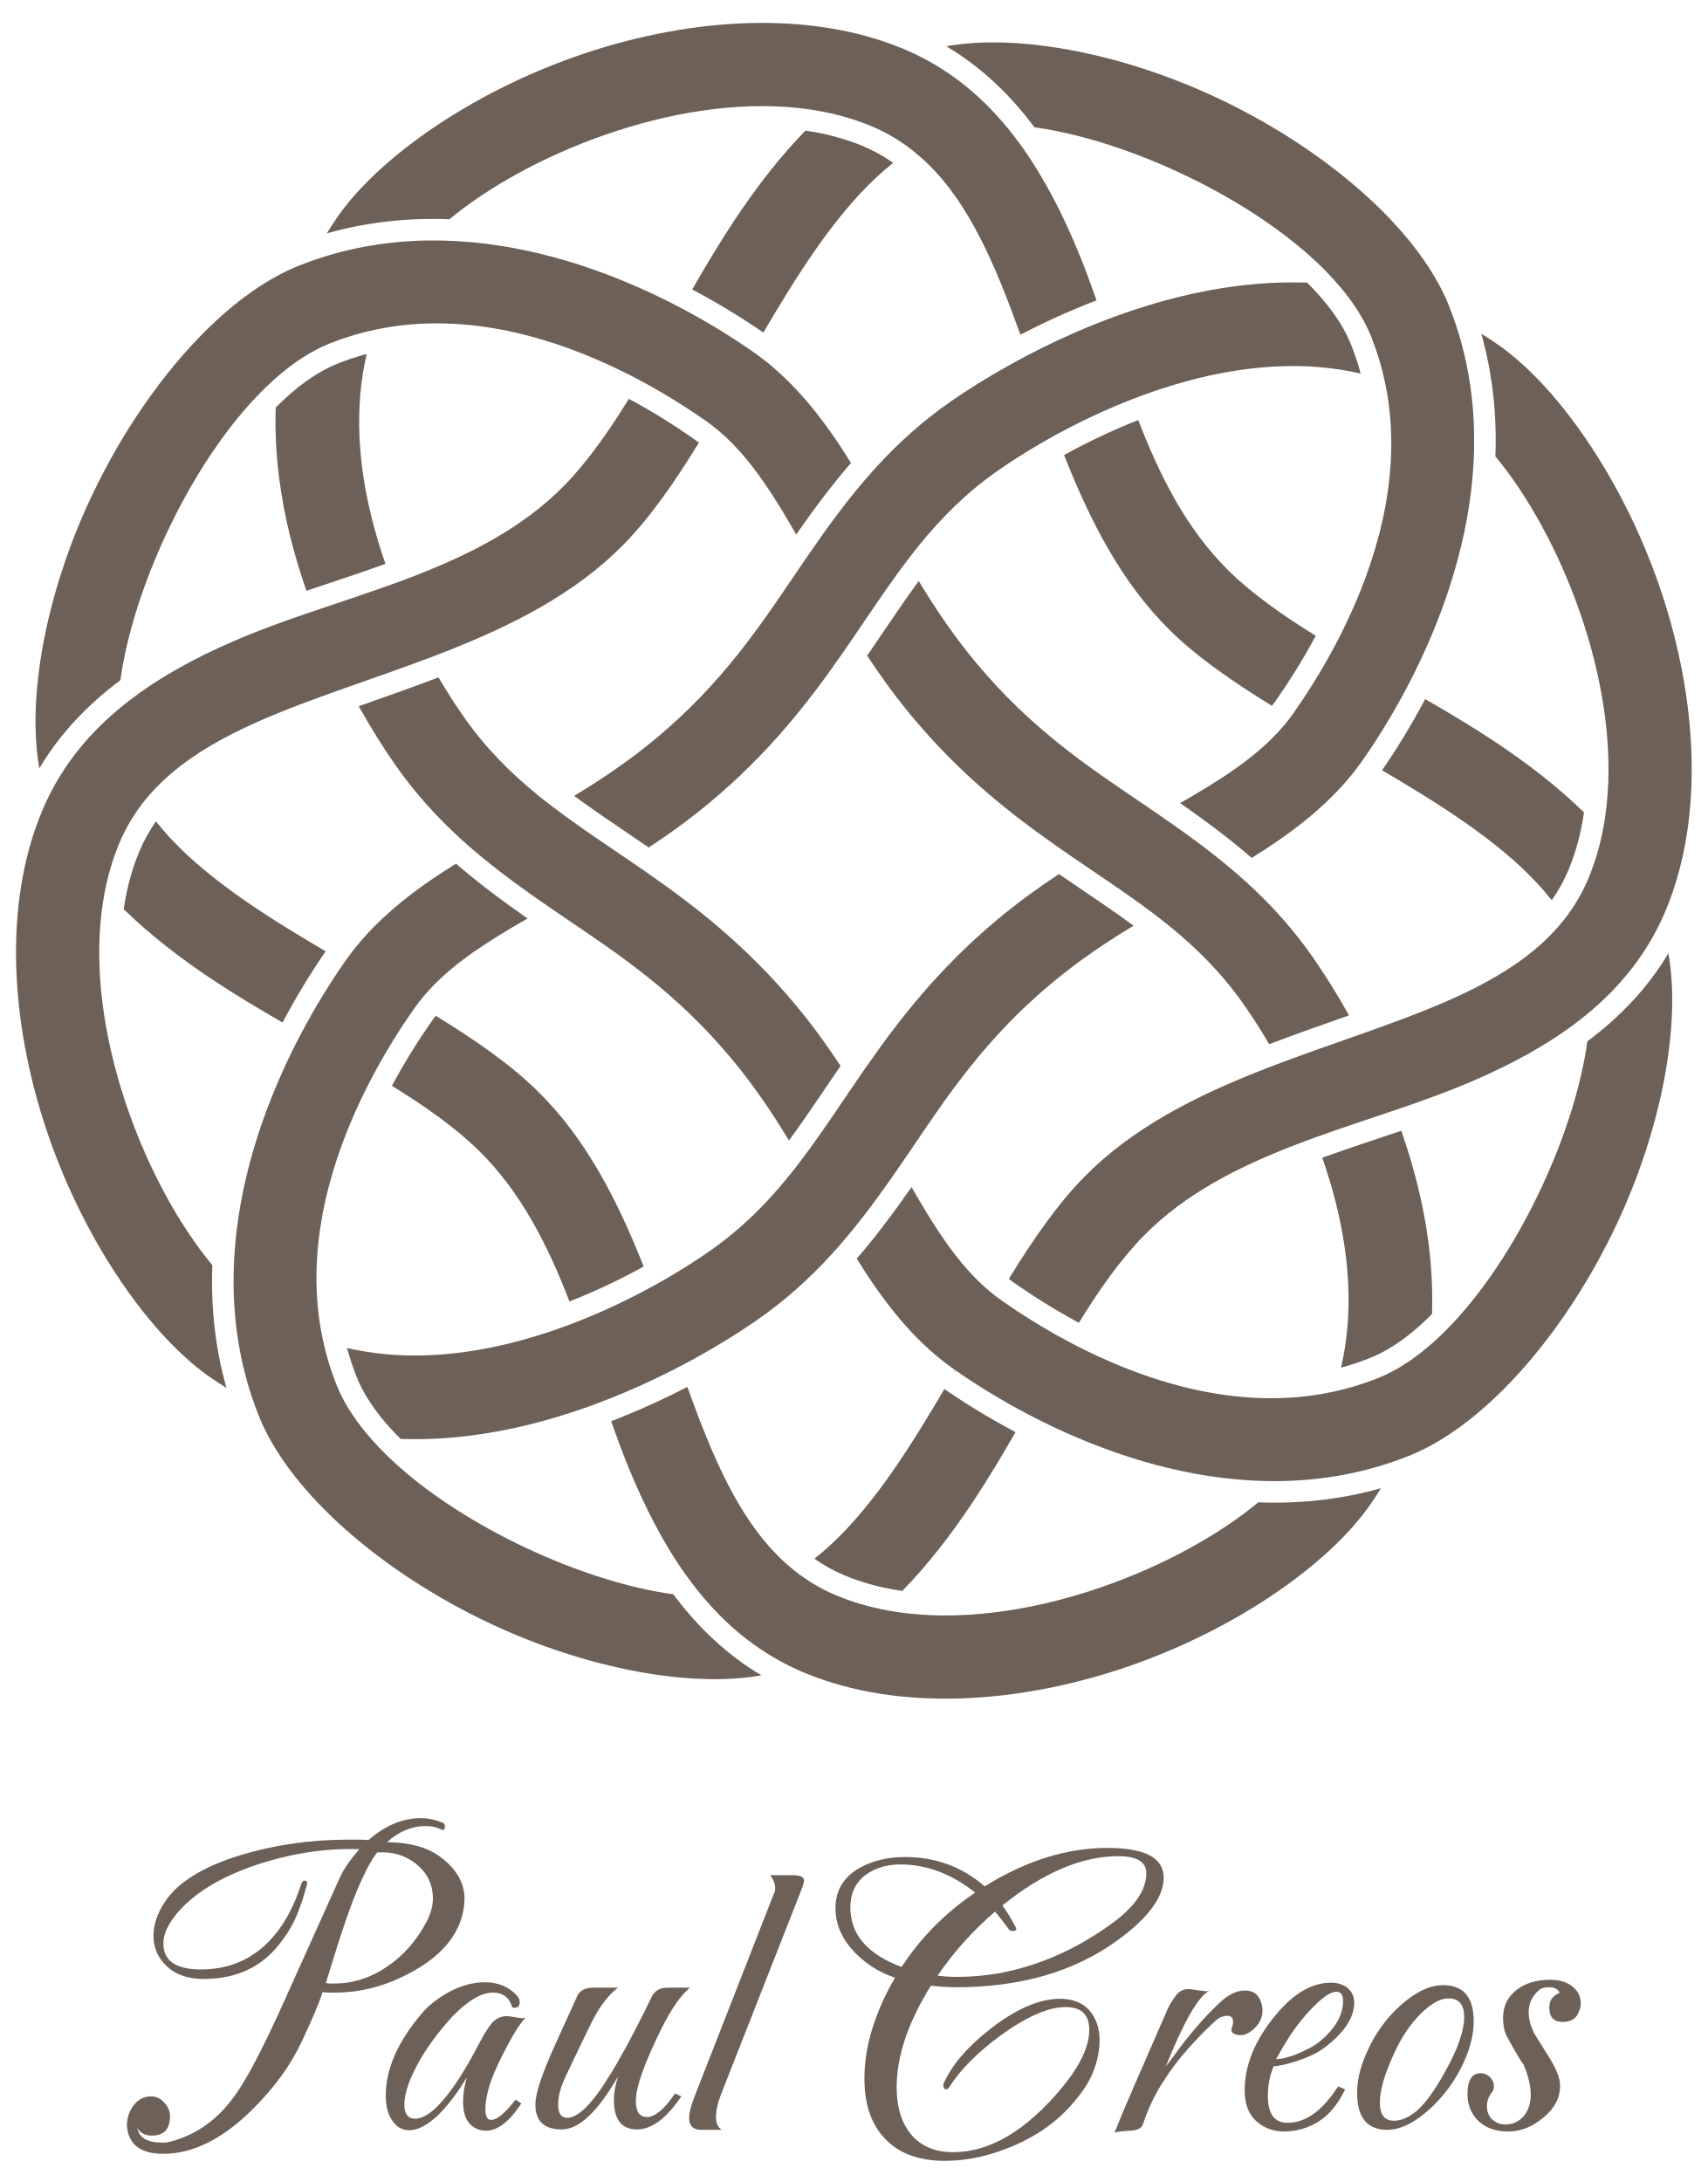
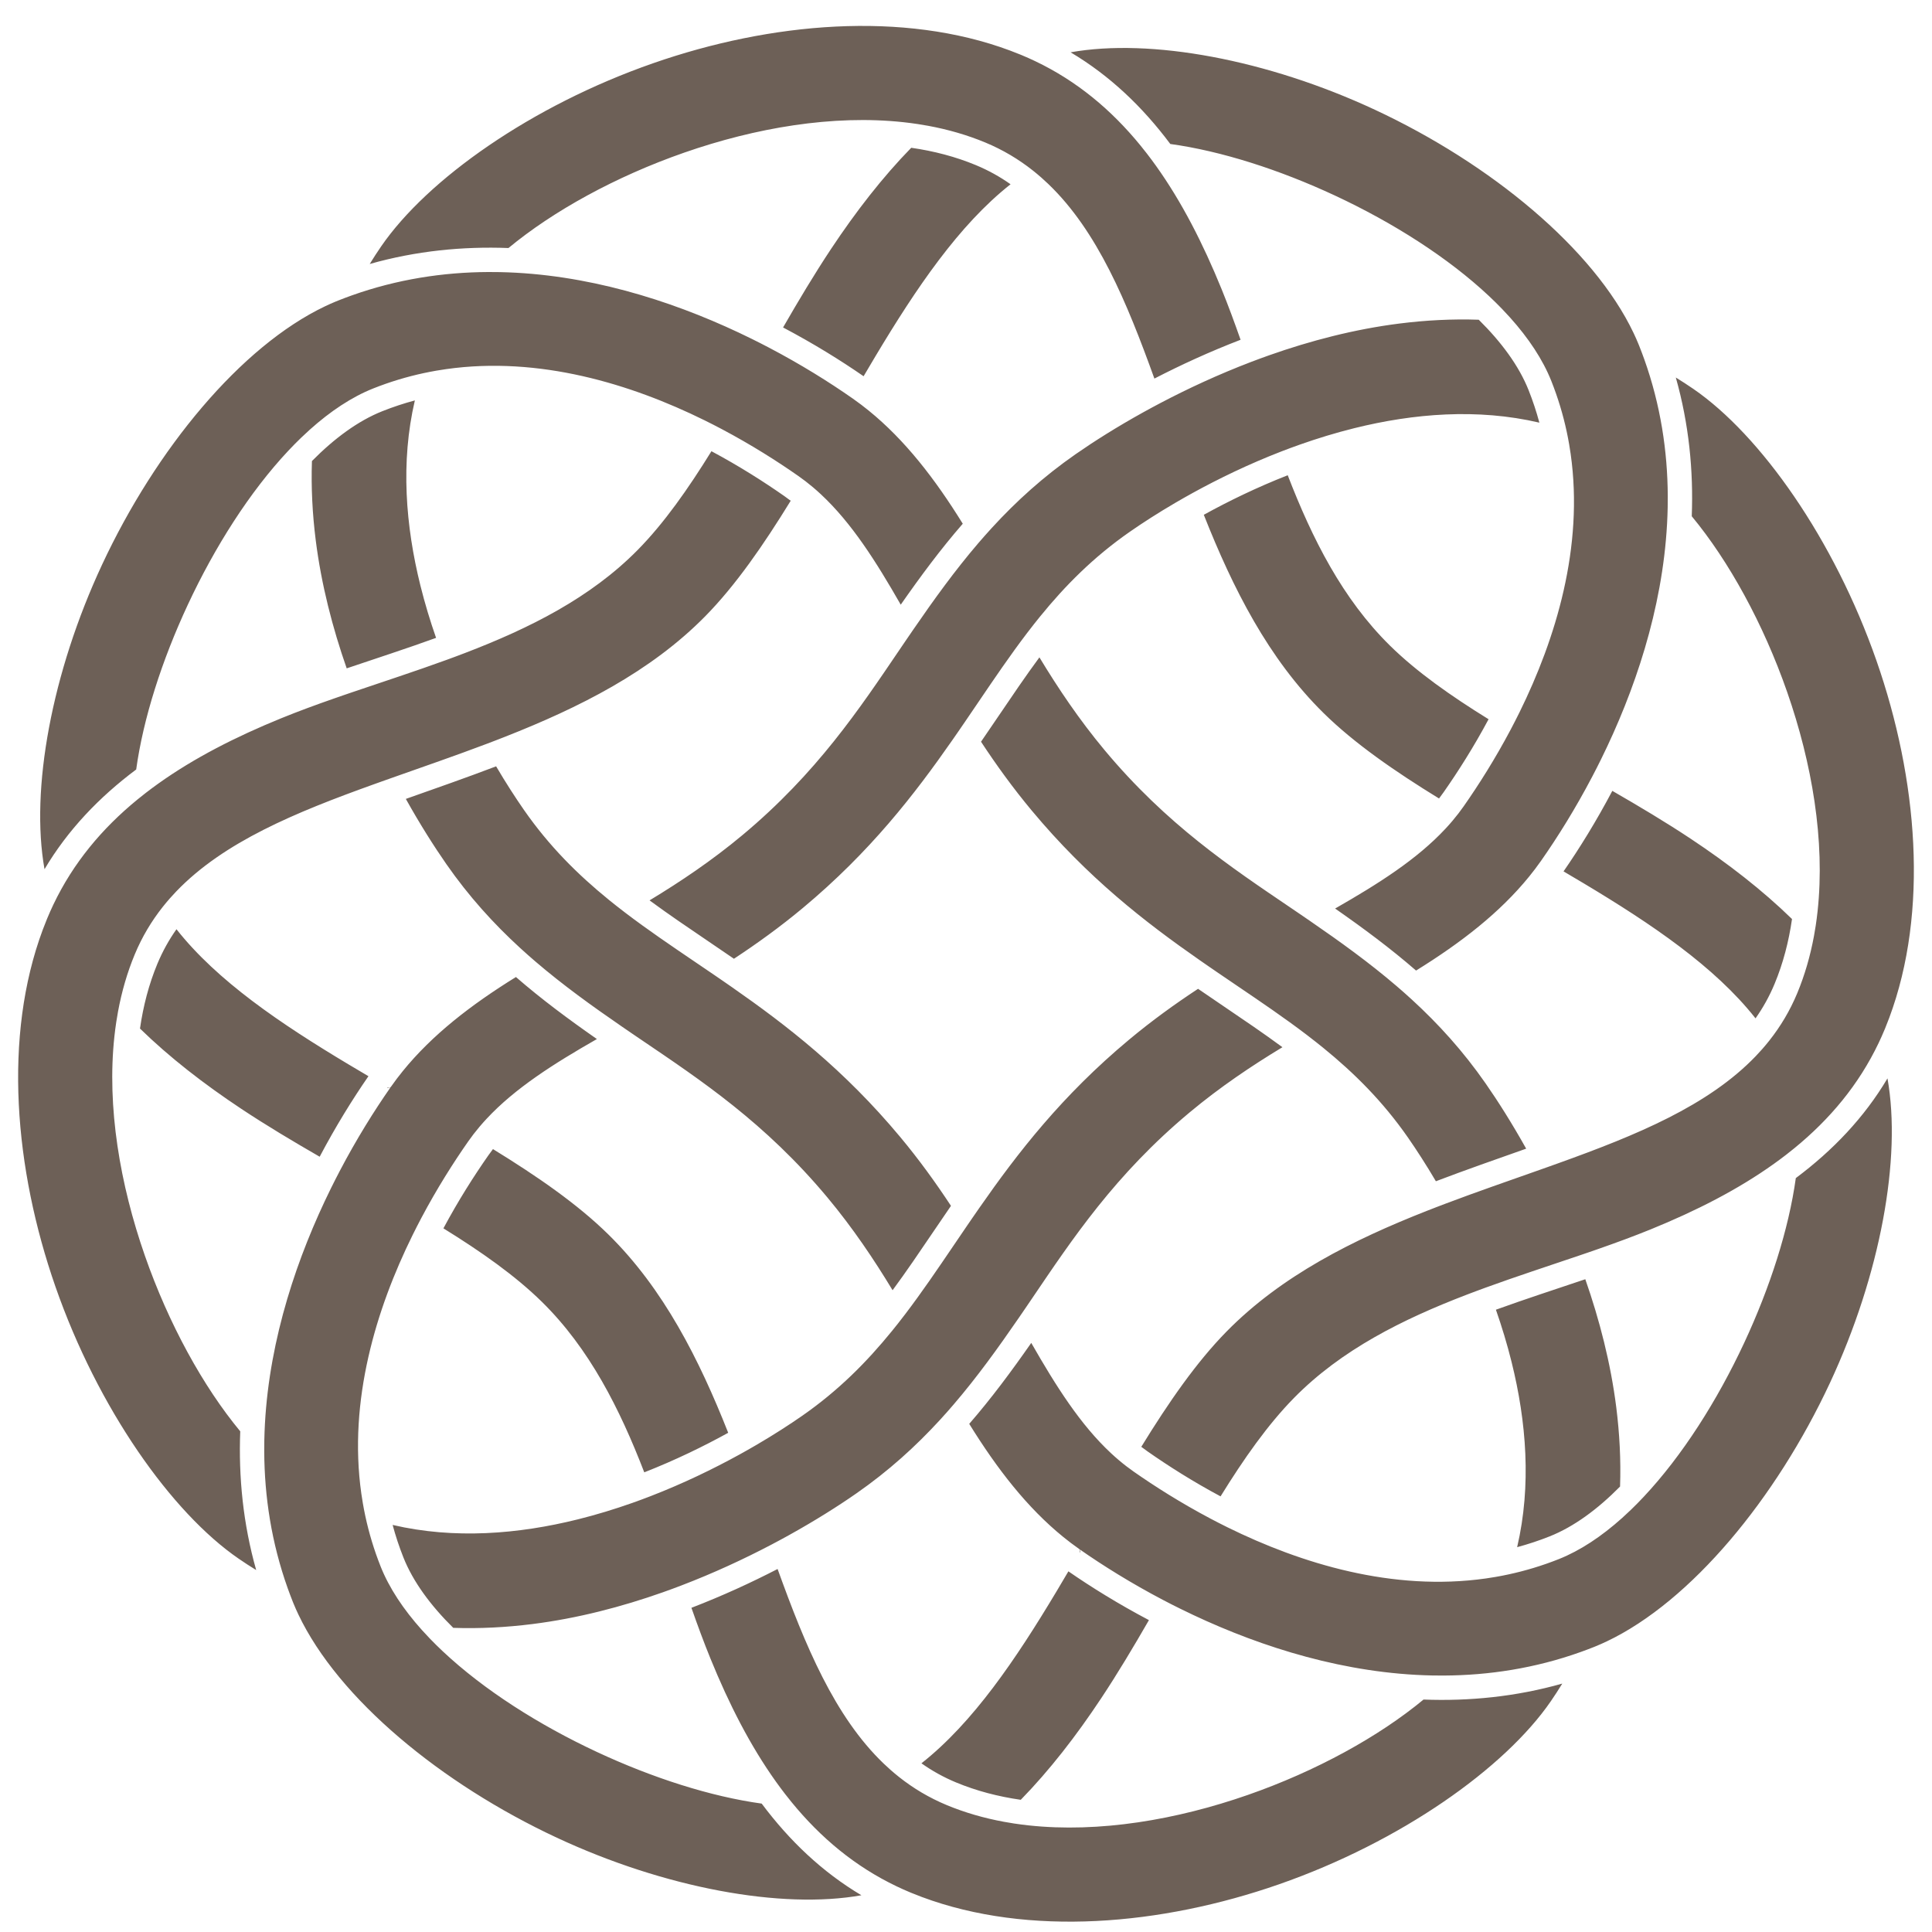
- <svg xmlns="http://www.w3.org/2000/svg" width="100%" height="100%" viewBox="0 0 497 635" version="1.1" xml:space="preserve" style="fill-rule:evenodd;clip-rule:evenodd;stroke-linejoin:round;stroke-miterlimit:2;">
+ <svg xmlns="http://www.w3.org/2000/svg" width="100%" height="100%" viewBox="0 0 497 497" version="1.1" xml:space="preserve" style="fill-rule:evenodd;clip-rule:evenodd;stroke-linejoin:round;stroke-miterlimit:2;">
  <path d="M99.993,279.921c-0.131,-0 -0.257,-0.041 -0.36,-0.115l0.066,-0.094l0.046,0.027c0.061,0.036 0.126,0.061 0.192,0.072l0.056,0.11Zm0.516,-0.27c-0.118,0.168 -0.31,0.271 -0.516,0.27l0.221,-0.115c0.096,-0.026 0.186,-0.072 0.262,-0.138l0.033,-0.017Zm-24.974,132.915c-0.082,-0.199 -0.163,-0.399 -0.242,-0.595c-0.452,-1.138 -0.88,-2.276 -1.287,-3.414c-4.176,-11.711 -5.975,-23.546 -6.033,-35.153c-0.005,-0.977 0.002,-1.954 0.022,-2.928c0.028,-1.403 0.081,-2.806 0.157,-4.202c1.214,-22.13 8.384,-43.155 16.991,-60.607c0.366,-0.744 0.734,-1.476 1.105,-2.206c0.383,-0.753 0.769,-1.501 1.158,-2.241c4.291,-8.18 8.832,-15.464 13.103,-21.569l0.002,-0l0.064,-0.092l0.002,-0.002c0.495,-0.708 1.004,-1.404 1.525,-2.091c0.491,-0.65 0.994,-1.288 1.508,-1.923c7.552,-9.308 17.496,-17.018 29.111,-24.206c6.59,5.724 13.557,10.882 20.826,15.954c-11.122,6.365 -21.022,12.617 -28.402,20.546c-0.611,0.659 -1.205,1.326 -1.782,2.008c-0.529,0.624 -1.044,1.261 -1.543,1.908c-0.468,0.609 -0.922,1.228 -1.363,1.857c-3.863,5.522 -8.089,12.192 -12.071,19.712c-0.381,0.721 -0.759,1.447 -1.136,2.182c-0.383,0.751 -0.764,1.507 -1.141,2.273c-9.336,18.934 -16.552,42.482 -13.16,66.442c0.119,0.836 0.251,1.676 0.396,2.513c0.186,1.076 0.393,2.153 0.624,3.228c0.93,4.343 2.229,8.691 3.948,13.015c2.208,5.554 5.868,11.043 10.603,16.327c0.681,0.757 1.383,1.513 2.107,2.262c1.051,1.088 2.146,2.17 3.283,3.237c10.605,9.967 24.781,18.952 39.647,25.886c14.29,6.666 29.252,11.47 42.386,13.281c7.161,9.575 15.566,17.59 25.652,23.583c-20.535,3.677 -50.578,-1.853 -78.33,-14.799c-29.775,-13.888 -56.168,-35.703 -66.495,-57.403c-0.441,-0.927 -0.853,-1.856 -1.235,-2.783Zm60.36,-166.819c-0.708,-0.626 -1.411,-1.258 -2.109,-1.898c-6.805,-6.237 -13.162,-13.222 -18.966,-21.565c-3.175,-4.563 -6.774,-10.236 -10.421,-16.766c7.67,-2.712 15.483,-5.436 23.225,-8.382c2.524,4.287 4.974,8.071 7.181,11.243c6.491,9.329 13.854,16.622 21.816,23.093c0.636,0.516 1.275,1.027 1.918,1.534c0.78,0.614 1.565,1.222 2.355,1.824c5.692,4.335 11.652,8.375 17.784,12.537c1.704,1.154 3.421,2.318 5.149,3.499c0.677,0.465 1.357,0.93 2.037,1.398c0.821,0.565 1.644,1.135 2.469,1.709c14.083,9.815 28.812,21.2 43.242,38.51c4.861,5.833 9.153,11.782 13.057,17.718c-1.519,2.212 -3.012,4.409 -4.488,6.585c-3.514,5.182 -6.934,10.245 -10.53,15.121c-4.807,-7.945 -10.217,-16.01 -16.74,-23.835c-16.031,-19.23 -32.603,-30.206 -47.864,-40.559l-0.403,-0.272l-2.069,-1.407c-0.863,-0.589 -1.721,-1.178 -2.577,-1.766c-7.771,-5.345 -15.213,-10.711 -22.223,-16.718c-0.618,-0.529 -1.232,-1.063 -1.843,-1.603Zm66.066,215.751c-0.798,-1.033 -1.579,-2.085 -2.345,-3.156c-6.626,-9.27 -12.094,-19.995 -16.86,-31.698c-1.717,-4.213 -3.325,-8.582 -4.889,-13.041c7.945,-3.058 15.404,-6.491 22.167,-9.984c7.108,19.719 14.646,37.927 27.28,50.046c0.588,0.563 1.187,1.116 1.799,1.652c0.715,0.63 1.446,1.241 2.193,1.833c3.65,2.889 7.692,5.313 12.216,7.193c4.668,1.941 9.59,3.355 14.683,4.298c0.879,0.162 1.765,0.31 2.653,0.447c1.226,0.185 2.461,0.345 3.706,0.481c18.216,1.982 38.156,-1.454 56.436,-7.828c17.599,-6.138 33.689,-15.005 45.2,-24.538c11.731,0.448 23.741,-0.72 35.689,-4.105c-0.929,1.517 -1.904,3.021 -2.931,4.518c-11.872,17.272 -38.643,36.198 -69.941,47.115c-30.309,10.567 -64.374,13.51 -91.851,3.272c-0.913,-0.34 -1.817,-0.696 -2.715,-1.065l-0.271,-0.111c-1.186,-0.493 -2.348,-1.011 -3.489,-1.557c-10.742,-5.123 -19.573,-12.52 -27.027,-21.632c-0.576,-0.704 -1.144,-1.418 -1.703,-2.14Zm177.733,-129.345c-0.788,0.292 -1.571,0.59 -2.353,0.888c-16.509,6.325 -32.26,14.168 -44.425,26.531c-6.749,6.861 -12.935,15.661 -18.93,25.364c-7.16,-3.828 -13.509,-7.875 -18.765,-11.555c-0.552,-0.385 -1.093,-0.783 -1.627,-1.193c6.991,-11.374 14.158,-21.753 21.969,-29.692c14.113,-14.344 32.454,-23.518 51.525,-31.023c0.814,-0.318 1.631,-0.637 2.445,-0.95c0.766,-0.296 1.529,-0.586 2.295,-0.876c8.111,-3.068 16.305,-5.89 24.317,-8.725l2.545,-0.904l2.246,-0.804c19.981,-7.18 38.466,-14.746 50.724,-27.524c0.566,-0.589 1.116,-1.189 1.652,-1.798c0.63,-0.716 1.241,-1.446 1.833,-2.194c2.888,-3.649 5.313,-7.692 7.196,-12.216c1.938,-4.668 3.352,-9.589 4.295,-14.684c0.162,-0.879 0.313,-1.763 0.447,-2.652c0.185,-1.227 0.345,-2.463 0.481,-3.707c1.984,-18.215 -1.454,-38.156 -7.828,-56.434c-6.138,-17.599 -15.005,-33.69 -24.538,-45.201c0.448,-11.733 -0.72,-23.741 -4.102,-35.689c1.514,0.928 3.021,1.905 4.515,2.932c17.272,11.87 36.198,38.64 47.115,69.94c10.57,30.308 13.512,64.374 3.272,91.852c-0.34,0.913 -0.693,1.817 -1.063,2.715l-0.113,0.268c-0.493,1.188 -1.012,2.35 -1.554,3.492c-5.126,10.739 -12.523,19.571 -21.635,27.026c-0.704,0.575 -1.415,1.143 -2.14,1.703c-1.031,0.798 -2.083,1.578 -3.156,2.344c-9.267,6.627 -19.995,12.095 -31.698,16.862c-4.396,1.788 -8.958,3.462 -13.618,5.091c-0.796,0.278 -1.594,0.553 -2.396,0.83c-0.784,0.268 -1.571,0.538 -2.358,0.805c-7.963,2.71 -16.136,5.362 -24.197,8.299c-0.794,0.289 -1.585,0.581 -2.376,0.879Zm-132.956,-144.284c-0.565,0.82 -1.133,1.643 -1.709,2.468c-9.813,14.084 -21.198,28.813 -38.508,43.242c-5.832,4.862 -11.782,9.154 -17.718,13.058c-2.214,-1.522 -4.41,-3.012 -6.586,-4.488c-5.183,-3.515 -10.245,-6.935 -15.12,-10.531c7.944,-4.807 16.01,-10.217 23.835,-16.74c19.231,-16.031 30.205,-32.602 40.557,-47.863l0.274,-0.404l1.408,-2.068c0.588,-0.863 1.176,-1.722 1.764,-2.577c5.345,-7.771 10.713,-15.214 16.717,-22.224c0.529,-0.617 1.066,-1.232 1.605,-1.843c0.624,-0.707 1.256,-1.41 1.895,-2.109c6.239,-6.805 13.224,-13.161 21.567,-18.966c4.714,-3.279 10.612,-7.012 17.417,-10.783c0.706,-0.391 1.424,-0.783 2.148,-1.174c0.768,-0.414 1.545,-0.828 2.332,-1.241c7.006,-3.678 14.817,-7.307 23.177,-10.503c0.768,-0.294 1.54,-0.583 2.317,-0.869c0.788,-0.29 1.578,-0.576 2.377,-0.858c10.577,-3.739 21.921,-6.706 33.538,-8.17c6.738,-0.85 13.555,-1.21 20.379,-0.976c5.845,5.774 10.341,11.877 12.821,18.112c1.104,2.781 2.025,5.571 2.773,8.363c-15.895,-3.714 -32.323,-2.373 -47.617,1.425c-4.812,1.196 -9.514,2.635 -14.057,4.242c-0.796,0.282 -1.589,0.568 -2.374,0.86c-0.777,0.288 -1.549,0.58 -2.315,0.877c-8.383,3.246 -16.126,6.995 -22.887,10.719c-0.721,0.397 -1.431,0.795 -2.13,1.191c-0.778,0.441 -1.542,0.881 -2.289,1.319c-4.478,2.619 -8.418,5.166 -11.704,7.451c-9.331,6.491 -16.623,13.855 -23.093,21.817c-0.516,0.635 -1.029,1.274 -1.534,1.917c-0.616,0.78 -1.223,1.565 -1.823,2.355c-4.336,5.692 -8.378,11.652 -12.537,17.785c-1.155,1.703 -2.321,3.42 -3.502,5.148c-0.462,0.678 -0.927,1.357 -1.398,2.038Zm139.635,-108.425c-1.052,-1.09 -2.146,-2.169 -3.285,-3.238c-10.604,-9.966 -24.781,-18.952 -39.644,-25.886c-14.292,-6.666 -29.255,-11.468 -42.388,-13.281c-7.16,-9.574 -15.565,-17.591 -25.651,-23.583c20.535,-3.677 50.579,1.855 78.33,14.799c29.775,13.888 56.167,35.702 66.494,57.403c0.441,0.928 0.854,1.856 1.234,2.783c0.083,0.199 0.163,0.398 0.242,0.597c0.454,1.137 0.88,2.275 1.287,3.414c4.176,11.711 5.976,23.544 6.035,35.152c0.005,0.977 -0.003,1.952 -0.023,2.926c-0.027,1.406 -0.081,2.807 -0.157,4.205c-1.213,22.127 -8.384,43.154 -16.991,60.607c-0.365,0.741 -0.733,1.476 -1.104,2.205c-0.385,0.753 -0.771,1.5 -1.158,2.24c-4.291,8.181 -8.834,15.465 -13.105,21.569l-0.003,0.003l-0.061,0.091l-0.003,0.002c-0.494,0.705 -1.004,1.402 -1.525,2.09c-0.491,0.648 -0.993,1.289 -1.509,1.922c-7.552,9.308 -17.495,17.019 -29.111,24.209c-6.589,-5.726 -13.557,-10.885 -20.823,-15.956c11.122,-6.367 21.019,-12.617 28.399,-20.547c0.613,-0.657 1.208,-1.325 1.783,-2.006c0.529,-0.626 1.042,-1.262 1.542,-1.911c0.468,-0.608 0.925,-1.226 1.363,-1.855c3.865,-5.521 8.089,-12.192 12.073,-19.712c0.381,-0.72 0.76,-1.447 1.133,-2.182c0.386,-0.75 0.766,-1.508 1.144,-2.274c9.334,-18.933 16.55,-42.481 13.159,-66.441c-0.119,-0.837 -0.251,-1.675 -0.395,-2.514c-0.186,-1.075 -0.394,-2.151 -0.624,-3.228c-0.929,-4.343 -2.232,-8.69 -3.949,-13.014c-2.208,-5.553 -5.869,-11.044 -10.603,-16.326c-0.68,-0.759 -1.382,-1.513 -2.106,-2.263Zm-213.483,329.31c-0.788,0.289 -1.58,0.575 -2.377,0.859c-10.579,3.738 -21.922,6.704 -33.54,8.168c-6.737,0.849 -13.554,1.21 -20.376,0.977c-5.846,-5.773 -10.343,-11.878 -12.822,-18.111c-1.106,-2.783 -2.025,-5.571 -2.773,-8.363c15.894,3.712 32.322,2.373 47.615,-1.426c4.813,-1.197 9.516,-2.636 14.058,-4.242c0.797,-0.283 1.589,-0.569 2.375,-0.861c0.777,-0.287 1.548,-0.58 2.314,-0.876c8.382,-3.247 16.125,-6.996 22.886,-10.718c0.722,-0.397 1.432,-0.795 2.131,-1.193c0.778,-0.441 1.542,-0.881 2.29,-1.318c4.476,-2.619 8.419,-5.167 11.704,-7.453c9.329,-6.491 16.622,-13.853 23.092,-21.816c0.517,-0.635 1.028,-1.273 1.535,-1.916c0.614,-0.78 1.222,-1.566 1.823,-2.354c4.336,-5.694 8.377,-11.652 12.537,-17.785c1.155,-1.706 2.321,-3.42 3.501,-5.15c0.463,-0.676 0.928,-1.357 1.399,-2.038c0.565,-0.821 1.132,-1.644 1.709,-2.466c9.812,-14.084 21.197,-28.815 38.507,-43.243c5.833,-4.863 11.782,-9.156 17.718,-13.059c2.215,1.522 4.409,3.012 6.585,4.488c5.185,3.517 10.245,6.935 15.121,10.532c-7.943,4.806 -16.01,10.217 -23.835,16.739c-19.23,16.031 -30.206,32.604 -40.557,47.865l-0.274,0.402l-1.407,2.068c-0.589,0.864 -1.178,1.722 -1.764,2.578c-5.347,7.77 -10.713,15.215 -16.718,22.223c-0.531,0.618 -1.065,1.233 -1.605,1.845c-0.623,0.707 -1.255,1.409 -1.895,2.108c-6.239,6.805 -13.224,13.162 -21.567,18.967c-4.714,3.279 -10.613,7.01 -17.418,10.783c-0.706,0.389 -1.422,0.781 -2.147,1.172c-0.767,0.415 -1.544,0.829 -2.331,1.242c-7.006,3.676 -14.818,7.306 -23.178,10.502c-0.767,0.295 -1.539,0.585 -2.316,0.87Zm-142.974,-145.891c-0.186,1.226 -0.347,2.461 -0.482,3.706c-1.982,18.216 1.454,38.156 7.829,56.433c6.137,17.599 15.005,33.692 24.538,45.2c-0.449,11.734 0.719,23.744 4.103,35.692c-1.515,-0.929 -3.021,-1.907 -4.515,-2.934c-17.273,-11.869 -36.2,-38.64 -47.115,-69.941c-10.569,-30.306 -13.512,-64.371 -3.273,-91.851c0.34,-0.91 0.695,-1.817 1.064,-2.712l0.112,-0.271c0.492,-1.186 1.011,-2.35 1.555,-3.491c5.124,-10.741 12.522,-19.572 21.633,-27.026c0.703,-0.576 1.417,-1.143 2.141,-1.703c1.032,-0.798 2.084,-1.579 3.155,-2.345c9.27,-6.626 19.996,-12.093 31.698,-16.859c4.397,-1.791 8.959,-3.464 13.62,-5.092c0.796,-0.278 1.594,-0.555 2.395,-0.83c0.784,-0.27 1.57,-0.539 2.359,-0.807c7.962,-2.709 16.135,-5.36 24.195,-8.299c0.794,-0.289 1.586,-0.582 2.378,-0.877c0.786,-0.293 1.57,-0.59 2.353,-0.89c16.509,-6.324 32.258,-14.167 44.423,-26.531c6.749,-6.858 12.935,-15.66 18.932,-25.362c7.158,3.826 13.508,7.874 18.766,11.553c0.55,0.386 1.092,0.783 1.625,1.193c-6.992,11.376 -14.157,21.753 -21.968,29.692c-14.115,14.345 -32.454,23.518 -51.526,31.023c-0.814,0.32 -1.629,0.637 -2.446,0.952c-0.763,0.294 -1.527,0.585 -2.292,0.875c-8.114,3.069 -16.307,5.89 -24.32,8.726l-2.545,0.904l-2.245,0.803c-19.981,7.18 -38.466,14.745 -50.724,27.524c-0.565,0.588 -1.116,1.187 -1.653,1.798c-0.63,0.716 -1.241,1.447 -1.832,2.194c-2.888,3.651 -5.315,7.693 -7.194,12.217c-1.94,4.668 -3.353,9.587 -4.297,14.683c-0.163,0.88 -0.311,1.762 -0.447,2.653Zm281.22,-14.12c-0.821,-0.565 -1.644,-1.136 -2.47,-1.709c-14.083,-9.813 -28.811,-21.198 -43.243,-38.509c-4.86,-5.832 -9.155,-11.781 -13.058,-17.718c1.521,-2.213 3.012,-4.41 4.49,-6.586c3.515,-5.183 6.935,-10.244 10.53,-15.119c4.806,7.943 10.217,16.009 16.739,23.834c16.033,19.231 32.604,30.205 47.865,40.558l0.402,0.274l2.071,1.407c0.861,0.588 1.722,1.176 2.575,1.764c7.77,5.346 15.215,10.713 22.223,16.718c0.618,0.529 1.233,1.063 1.845,1.603c0.707,0.626 1.409,1.258 2.108,1.897c6.805,6.239 13.162,13.224 18.966,21.567c3.176,4.563 6.773,10.234 10.422,16.766c-7.67,2.712 -15.485,5.437 -23.226,8.383c-2.525,-4.287 -4.975,-8.071 -7.182,-11.246c-6.489,-9.328 -13.854,-16.62 -21.814,-23.09c-0.638,-0.516 -1.276,-1.029 -1.919,-1.534c-0.78,-0.616 -1.566,-1.223 -2.354,-1.826c-5.692,-4.333 -11.652,-8.375 -17.785,-12.534c-1.703,-1.158 -3.42,-2.321 -5.15,-3.502c-0.676,-0.462 -1.354,-0.93 -2.035,-1.398Zm-233.697,-136.112c-1.089,1.051 -2.169,2.147 -3.237,3.283c-9.967,10.605 -18.953,24.781 -25.887,39.647c-6.665,14.29 -11.468,29.252 -13.28,42.386c-9.575,7.161 -17.591,15.566 -23.583,25.652c-3.677,-20.535 1.855,-50.578 14.799,-78.329c13.888,-29.776 35.702,-56.169 57.403,-66.495c0.928,-0.442 1.856,-0.854 2.782,-1.236c0.2,-0.082 0.399,-0.162 0.598,-0.241c1.137,-0.452 2.275,-0.881 3.414,-1.287c11.71,-4.177 23.544,-5.976 35.151,-6.034c0.977,-0.005 1.953,0.003 2.927,0.022c1.405,0.028 2.807,0.081 4.205,0.157c22.127,1.214 43.154,8.384 60.607,16.992c0.741,0.365 1.476,0.734 2.204,1.104c0.754,0.383 1.501,0.77 2.241,1.158c8.18,4.292 15.465,8.832 21.569,13.104l0.002,0.001l0.092,0.065l0.002,0.001c0.705,0.495 1.402,1.004 2.089,1.525c0.649,0.491 1.29,0.994 1.923,1.508c9.308,7.552 17.019,17.496 24.208,29.111c-5.724,6.59 -10.884,13.557 -15.955,20.826c-6.367,-11.122 -12.617,-21.021 -20.548,-28.402c-0.656,-0.611 -1.325,-1.205 -2.005,-1.781c-0.626,-0.53 -1.263,-1.044 -1.911,-1.543c-0.608,-0.469 -1.226,-0.923 -1.855,-1.363c-5.522,-3.864 -12.192,-8.089 -19.713,-12.071c-0.719,-0.381 -1.447,-0.76 -2.181,-1.136c-0.751,-0.384 -1.509,-0.765 -2.274,-1.142c-18.933,-9.335 -42.482,-16.552 -66.441,-13.159c-0.838,0.119 -1.676,0.25 -2.514,0.395c-1.076,0.186 -2.152,0.393 -3.228,0.624c-4.344,0.93 -8.69,2.23 -13.014,3.949c-5.554,2.208 -11.045,5.868 -16.326,10.602c-0.759,0.681 -1.514,1.383 -2.264,2.107Zm158.702,-80.71c-1.226,-0.187 -2.462,-0.347 -3.706,-0.483c-18.215,-1.981 -38.156,1.455 -56.435,7.829c-17.599,6.137 -33.689,15.005 -45.2,24.538c-11.733,-0.448 -23.742,0.719 -35.69,4.104c0.929,-1.516 1.906,-3.021 2.933,-4.515c11.87,-17.273 38.64,-36.201 69.94,-47.116c30.307,-10.569 64.374,-13.512 91.851,-3.272c0.913,0.339 1.817,0.694 2.715,1.063l0.271,0.112c1.185,0.493 2.347,1.011 3.489,1.556c10.742,5.124 19.574,12.522 27.026,21.632c0.575,0.704 1.143,1.418 1.703,2.142c0.798,1.031 1.578,2.083 2.344,3.155c6.626,9.269 12.095,19.995 16.862,31.697c1.716,4.215 3.324,8.583 4.889,13.043c-7.945,3.058 -15.406,6.49 -22.169,9.983c-7.107,-19.72 -14.644,-37.927 -27.279,-50.046c-0.589,-0.564 -1.186,-1.115 -1.798,-1.653c-0.716,-0.63 -1.446,-1.24 -2.194,-1.832c-3.65,-2.888 -7.692,-5.314 -12.216,-7.194c-4.667,-1.939 -9.588,-3.353 -14.683,-4.296c-0.879,-0.163 -1.764,-0.312 -2.653,-0.447Zm39.32,364.981c-0.647,-0.491 -1.288,-0.996 -1.923,-1.509c-9.308,-7.552 -17.018,-17.495 -24.206,-29.11c5.724,-6.59 10.882,-13.558 15.954,-20.827c6.368,11.122 12.617,21.022 20.546,28.402c0.659,0.611 1.326,1.205 2.008,1.781c0.626,0.531 1.261,1.044 1.911,1.544c0.606,0.468 1.225,0.922 1.854,1.363c5.522,3.862 12.192,8.089 19.712,12.07c0.721,0.381 1.447,0.76 2.182,1.136c0.751,0.386 1.507,0.766 2.275,1.144c18.932,9.334 42.48,16.55 66.44,13.159c0.839,-0.121 1.676,-0.251 2.515,-0.397c1.074,-0.184 2.151,-0.392 3.226,-0.625c4.346,-0.929 8.691,-2.229 13.015,-3.946c5.554,-2.208 11.046,-5.869 16.327,-10.603c0.757,-0.68 1.513,-1.385 2.262,-2.106c1.091,-1.052 2.17,-2.149 3.237,-3.285c9.967,-10.604 18.952,-24.781 25.889,-39.647c6.663,-14.289 11.467,-29.252 13.281,-42.385c9.574,-7.162 17.59,-15.567 23.582,-25.651c3.676,20.533 -1.855,50.576 -14.798,78.33c-13.889,29.775 -35.703,56.167 -57.404,66.494c-0.929,0.441 -1.858,0.851 -2.785,1.234c-0.197,0.083 -0.396,0.163 -0.595,0.242c-1.138,0.451 -2.276,0.88 -3.414,1.287c-11.711,4.176 -23.544,5.976 -35.153,6.032c-0.977,0.005 -1.951,-0 -2.925,-0.02c-1.406,-0.029 -2.809,-0.081 -4.205,-0.157c-22.127,-1.215 -43.155,-8.384 -60.607,-16.993c-0.741,-0.366 -1.476,-0.731 -2.206,-1.102c-0.753,-0.385 -1.501,-0.771 -2.241,-1.158c-8.18,-4.294 -15.464,-8.833 -21.567,-13.105c0.225,0.159 0.321,0.445 0.238,0.706c-0.019,0.063 -0.047,0.12 -0.082,0.17l-0.097,-0.064l0.027,-0.046c0.143,-0.248 0.101,-0.556 -0.092,-0.755l0.004,-0.014l-0.092,-0.061l-0.002,-0.003c-0.705,-0.497 -1.404,-1.004 -2.091,-1.525Zm20.097,19.868c-3.977,6.902 -8.047,13.722 -12.316,20.154c-6.404,9.652 -13.263,18.499 -20.655,26.069c-5.805,-0.833 -11.396,-2.289 -16.647,-4.47c-3.23,-1.342 -6.185,-2.994 -8.904,-4.918c13.324,-10.492 24.337,-26.837 34.728,-44.188c1.034,-1.723 2.057,-3.457 3.078,-5.196c5.95,4.115 12.931,8.438 20.716,12.549Zm-94.116,-332.531c3.978,-6.903 8.046,-13.724 12.315,-20.156c6.405,-9.651 13.264,-18.498 20.655,-26.067c5.805,0.832 11.397,2.287 16.647,4.469c3.23,1.342 6.185,2.994 8.905,4.917c-13.325,10.491 -24.337,26.839 -34.729,44.19c-1.032,1.723 -2.058,3.456 -3.078,5.194c-5.949,-4.115 -12.931,-8.437 -20.715,-12.547Zm-74.628,211.36c11.377,6.991 21.754,14.155 29.693,21.969c14.216,13.986 23.352,32.124 30.819,51.011c-6.388,3.525 -13.689,7.078 -21.591,10.174c-6.285,-16.294 -14.089,-31.811 -26.304,-43.832c-6.859,-6.749 -15.66,-12.935 -25.363,-18.933c3.826,-7.157 7.875,-13.506 11.554,-18.765c0.385,-0.549 0.783,-1.092 1.192,-1.624Zm-81.417,-56.558c10.492,13.324 26.839,24.334 44.19,34.728c1.723,1.031 3.456,2.057 5.195,3.078c-4.116,5.95 -8.437,12.931 -12.548,20.716c-6.902,-3.98 -13.723,-8.047 -20.155,-12.316c-9.652,-6.404 -18.498,-13.266 -26.067,-20.655c0.832,-5.805 2.287,-11.396 4.469,-16.647c1.342,-3.23 2.994,-6.187 4.916,-8.904Zm362.417,90.037c3.641,10.409 6.528,21.549 7.965,32.952c0.849,6.738 1.21,13.555 0.976,20.376c-5.775,5.846 -11.88,10.344 -18.113,12.821c-2.783,1.107 -5.571,2.026 -8.363,2.776c3.714,-15.895 2.373,-32.323 -1.426,-47.617c-1.142,-4.606 -2.512,-9.108 -4.035,-13.468c7.659,-2.773 15.418,-5.285 22.996,-7.84Zm6.951,-125.632c6.902,3.978 13.722,8.046 20.157,12.315c9.649,6.406 18.495,13.264 26.066,20.655c-0.833,5.805 -2.289,11.397 -4.47,16.648c-1.342,3.23 -2.994,6.185 -4.915,8.905c-10.492,-13.326 -26.84,-24.338 -44.191,-34.73c-1.723,-1.032 -3.457,-2.058 -5.196,-3.078c4.118,-5.948 8.438,-12.931 12.549,-20.715Zm-44.579,1.963c-11.377,-6.992 -21.756,-14.157 -29.692,-21.968c-14.218,-13.988 -23.352,-32.125 -30.821,-51.012c6.388,-3.526 13.689,-7.078 21.591,-10.174c6.285,16.293 14.088,31.812 26.305,43.831c6.859,6.749 15.659,12.935 25.362,18.933c-3.828,7.157 -7.875,13.507 -11.555,18.765c-0.385,0.551 -0.781,1.092 -1.19,1.625Zm-281,-33.478c-3.642,-10.411 -6.527,-21.55 -7.965,-32.954c-0.849,-6.736 -1.209,-13.553 -0.976,-20.376c5.775,-5.846 11.878,-10.343 18.113,-12.822c2.781,-1.106 5.571,-2.025 8.363,-2.773c-3.714,15.894 -2.374,32.322 1.425,47.615c1.144,4.606 2.511,9.11 4.034,13.469c-7.658,2.772 -15.418,5.284 -22.994,7.841Z" style="fill:#3d2b1f;fill-opacity:0.75;" />
-   <path d="M47.551,626.796c-6.576,-0 -10.105,-2.647 -10.586,-7.94c-0.08,-2.245 0.521,-4.25 1.804,-6.014c1.364,-1.845 3.088,-2.767 5.173,-2.767c1.524,-0 2.847,0.642 3.97,1.925c1.042,1.203 1.563,2.486 1.563,3.849c0,3.769 -1.764,5.654 -5.293,5.654c-0.882,-0 -1.704,-0.18 -2.466,-0.541c-0.761,-0.361 -1.343,-0.943 -1.744,-1.745c0.481,2.887 2.887,4.331 7.218,4.331c0.962,-0 1.844,-0.12 2.646,-0.361c6.897,-1.844 12.712,-5.814 17.443,-11.909c2.085,-2.647 4.411,-6.416 6.977,-11.308c2.567,-4.892 5.414,-10.826 8.541,-17.804l15.879,-35.246c0.802,-1.764 1.704,-3.348 2.707,-4.752c1.002,-1.403 2.065,-2.746 3.188,-4.029c-9.784,-0.321 -19.769,1.202 -29.954,4.571c-10.746,3.609 -18.606,8.501 -23.578,14.676c-2.325,2.967 -3.488,5.694 -3.488,8.18c-0,5.052 3.649,7.578 10.947,7.578c8.982,0 16.28,-3.528 21.893,-10.586c1.364,-1.684 2.667,-3.709 3.91,-6.074c1.243,-2.366 2.386,-5.153 3.428,-8.361c0.241,-0.561 0.562,-0.842 0.963,-0.842c0.641,-0 0.842,0.441 0.601,1.323c-0.321,1.043 -0.621,2.085 -0.902,3.128c-0.281,1.042 -0.622,2.045 -1.023,3.007c-0.641,1.925 -1.403,3.709 -2.285,5.353c-0.882,1.644 -1.845,3.148 -2.887,4.511c-5.373,7.539 -12.992,11.308 -22.856,11.308c-4.572,0 -8.14,-1.203 -10.707,-3.609c-2.646,-2.406 -3.969,-5.413 -3.969,-9.022c-0,-3.208 1.122,-6.496 3.368,-9.864c3.769,-5.694 11.147,-10.225 22.134,-13.593c4.812,-1.444 9.804,-2.547 14.977,-3.308c5.173,-0.762 10.526,-1.143 16.059,-1.143l3.068,-0c1.002,-0 1.985,0.04 2.947,0.12c4.892,-4.25 9.985,-6.376 15.278,-6.376c2.085,0 4.21,0.441 6.375,1.324c0.401,0.16 0.602,0.481 0.602,0.962c-0,0.962 -0.281,1.323 -0.842,1.083c-1.444,-0.722 -3.048,-1.083 -4.812,-1.083c-3.93,0 -7.659,1.564 -11.188,4.692c6.576,0.08 11.709,1.483 15.398,4.21c5.213,3.849 7.579,8.38 7.098,13.593c-0.722,8.18 -5.815,14.837 -15.278,19.969c-7.218,4.01 -14.676,6.015 -22.375,6.015l-1.744,-0c-0.602,-0 -1.223,-0.04 -1.865,-0.12c-0.561,1.764 -1.363,3.869 -2.406,6.315c-1.042,2.446 -2.285,5.193 -3.729,8.24c-3.288,6.977 -8.22,13.674 -14.796,20.09c-8.501,8.26 -16.962,12.39 -25.382,12.39Zm49.802,-49.562c5.453,0 10.626,-1.684 15.518,-5.052c4.571,-3.128 8.3,-7.378 11.187,-12.751c1.284,-2.406 1.925,-4.732 1.925,-6.977c0,-4.01 -1.604,-7.338 -4.812,-9.985c-3.208,-2.566 -7.017,-3.689 -11.428,-3.368c-1.363,1.764 -2.847,4.391 -4.451,7.879c-1.604,3.489 -3.288,7.839 -5.052,13.052c-0.962,2.807 -1.885,5.654 -2.767,8.541c-0.882,2.887 -1.764,5.734 -2.646,8.541c0.401,0.08 0.822,0.12 1.263,0.12l1.263,0Zm44.148,42.825c-1.764,0 -3.208,-0.521 -4.33,-1.563c-1.604,-1.364 -2.406,-3.649 -2.406,-6.857c-0,-2.085 0.361,-4.451 1.082,-7.098c-2.726,4.572 -5.573,8.301 -8.541,11.188c-3.047,2.807 -5.774,4.21 -8.18,4.21c-2.085,0 -3.729,-0.922 -4.932,-2.767c-1.283,-1.764 -1.925,-4.21 -1.925,-7.338c0,-7.618 3.409,-15.478 10.226,-23.577c1.122,-1.364 2.405,-2.607 3.849,-3.73c1.444,-1.122 3.007,-2.125 4.691,-3.007c3.449,-1.764 6.777,-2.646 9.985,-2.646c3.93,-0 7.057,1.283 9.383,3.849c0.561,0.561 0.842,1.203 0.842,1.925c0,1.363 -0.722,1.884 -2.165,1.564c-0.802,-2.888 -2.687,-4.331 -5.654,-4.331c-3.368,-0 -7.338,2.366 -11.909,7.097c-1.604,1.765 -3.128,3.589 -4.572,5.474c-1.443,1.884 -2.806,3.869 -4.09,5.954c-3.448,5.774 -5.172,10.466 -5.172,14.075c-0,2.727 1.042,4.09 3.127,4.09c2.326,-0 5.013,-1.764 8.06,-5.293c1.684,-1.925 3.409,-4.291 5.173,-7.098c1.764,-2.806 3.609,-6.054 5.533,-9.743c0.802,-1.524 1.524,-2.767 2.166,-3.73c0.641,-0.962 1.163,-1.684 1.564,-2.165c1.283,-1.283 2.806,-1.884 4.571,-1.804l2.406,0.361c1.042,0.24 1.924,0.28 2.646,0.12c-0.722,0.722 -1.584,1.864 -2.586,3.428c-1.003,1.564 -2.145,3.589 -3.429,6.075c-1.363,2.647 -2.486,5.053 -3.368,7.218c-0.882,2.165 -1.483,4.09 -1.804,5.774c-0.161,0.802 -0.281,1.544 -0.361,2.226c-0.08,0.681 -0.12,1.303 -0.12,1.864c-0,2.085 0.561,3.128 1.684,3.128c1.604,-0 3.809,-1.765 6.616,-5.293l0.481,-0.602l1.684,1.083l-0.481,0.722c-3.288,4.812 -6.536,7.217 -9.744,7.217Zm22.014,-0.36c-5.132,-0 -7.699,-2.406 -7.699,-7.218c0,-1.684 0.481,-3.95 1.444,-6.797c0.962,-2.847 2.325,-6.235 4.09,-10.165l6.616,-14.555c0.722,-1.685 2.286,-2.527 4.692,-2.527l7.217,0c-2.807,2.085 -5.373,5.454 -7.699,10.105c-0.882,1.764 -1.944,3.95 -3.187,6.556l-4.271,8.962c-1.524,3.128 -2.286,5.935 -2.286,8.421c0,2.566 0.883,3.849 2.647,3.849c1.925,0 4.21,-1.523 6.857,-4.571c4.411,-5.133 10.345,-15.398 17.803,-30.795c0.883,-1.685 2.406,-2.527 4.572,-2.527l6.496,0c-2.647,2.166 -5.414,6.135 -8.301,11.91c-4.01,8.099 -6.416,14.275 -7.217,18.525c-0.081,0.481 -0.141,0.922 -0.181,1.323c-0.04,0.401 -0.06,0.802 -0.06,1.203c-0,3.128 1.083,4.692 3.248,4.692c2.326,-0 5.052,-2.286 8.18,-6.857l1.804,0.842c-4.33,6.416 -8.621,9.624 -12.871,9.624c-4.491,-0 -6.737,-2.847 -6.737,-8.541c0,-2.166 0.401,-4.451 1.203,-6.857c-5.934,10.265 -11.388,15.398 -16.36,15.398Zm40.54,0.12c-2.326,-0 -3.489,-1.163 -3.489,-3.489c-0,-1.443 0.481,-3.408 1.444,-5.894l23.337,-59.667c0.16,-0.24 0.24,-0.481 0.24,-0.721l0,-0.602c0,-1.203 -0.481,-2.446 -1.443,-3.729l6.496,0c2.245,0 3.368,0.521 3.368,1.564c-0,0.481 -0.241,1.323 -0.722,2.526l-23.337,59.426c-1.043,2.566 -1.564,4.852 -1.564,6.857c0,1.844 0.562,3.087 1.684,3.729l-6.014,-0Zm70.853,9.022c-7.939,-0 -13.954,-2.406 -18.044,-7.218c-3.529,-4.09 -5.293,-9.663 -5.293,-16.721c0,-4.731 0.762,-9.563 2.286,-14.495c1.523,-4.932 3.729,-9.885 6.616,-14.857c-4.732,-1.604 -8.782,-4.21 -12.15,-7.819c-3.448,-3.769 -5.173,-7.899 -5.173,-12.39c0,-5.213 2.366,-9.143 7.098,-11.789c3.769,-2.085 8.18,-3.128 13.232,-3.128c8.822,0 16.521,2.847 23.097,8.541c11.949,-7.458 23.858,-11.187 35.728,-11.187c10.906,-0 16.36,2.887 16.36,8.661c-0,5.614 -4.451,11.668 -13.353,18.164c-12.511,9.143 -28.189,13.714 -47.035,13.714c-1.284,0 -2.547,-0.04 -3.79,-0.12c-1.243,-0.08 -2.426,-0.201 -3.548,-0.361c-6.657,10.666 -9.985,20.53 -9.985,29.592c0,5.213 1.123,9.424 3.368,12.631c2.887,4.171 7.258,6.256 13.112,6.256c10.667,-0 21.213,-6.256 31.638,-18.766c5.293,-6.416 7.94,-12.03 7.94,-16.842c-0,-4.41 -2.286,-6.616 -6.857,-6.616c-5.053,0 -11.388,2.767 -19.007,8.301c-6.736,4.972 -11.709,9.984 -14.916,15.036c-0.241,0.401 -0.522,0.602 -0.843,0.602c-0.561,-0 -0.842,-0.401 -0.842,-1.203c0,-0.321 0.041,-0.521 0.121,-0.602c2.486,-5.533 7.257,-10.986 14.315,-16.36c7.218,-5.453 13.713,-8.18 19.488,-8.18c3.849,0 6.776,1.203 8.781,3.609c1.845,2.326 2.767,5.133 2.767,8.421c-0,2.726 -0.521,5.533 -1.564,8.42c-1.042,2.888 -2.727,5.735 -5.052,8.541c-4.411,5.614 -10.145,10.025 -17.202,13.233c-7.218,3.288 -14.316,4.932 -21.293,4.932Zm-12.51,-56.418c5.533,-8.501 12.671,-15.719 21.412,-21.654c-6.897,-5.453 -14.155,-8.18 -21.773,-8.18c-3.77,0 -7.017,0.923 -9.744,2.767c-3.208,2.246 -4.812,5.494 -4.812,9.744c0,7.859 4.972,13.634 14.917,17.323Zm16.119,2.887c4.09,-0 8.22,-0.361 12.391,-1.083c11.468,-2.165 22.294,-6.937 32.479,-14.315c6.817,-4.892 10.225,-9.824 10.225,-14.796c0,-3.288 -2.726,-4.932 -8.18,-4.932c-10.586,-0 -21.813,4.771 -33.682,14.315c0.721,1.042 1.403,2.085 2.045,3.127c0.641,1.043 1.243,2.126 1.804,3.248c0.321,0.562 0.16,0.923 -0.481,1.083l-0.361,-0c-0.642,-0 -1.083,-0.241 -1.323,-0.722c-0.401,-0.561 -0.923,-1.263 -1.564,-2.105c-0.642,-0.842 -1.404,-1.784 -2.286,-2.827c-6.496,5.614 -12.069,11.829 -16.721,18.646c1.925,0.24 3.81,0.361 5.654,0.361Zm45.833,45.351c1.523,-3.85 3.548,-8.661 6.074,-14.436c2.527,-5.774 5.394,-12.35 8.602,-19.728c0.641,-1.604 1.263,-2.887 1.864,-3.849c0.602,-0.963 1.143,-1.725 1.624,-2.286c1.043,-1.203 2.446,-1.684 4.21,-1.443l2.527,0.36c0.561,0.081 1.062,0.141 1.503,0.181c0.441,0.04 0.822,0.02 1.143,-0.06c-1.604,0.802 -3.468,3.067 -5.594,6.796c-2.125,3.73 -4.471,8.802 -7.037,15.218c0.882,-1.123 2.005,-2.627 3.368,-4.511c1.364,-1.885 3.088,-4.07 5.173,-6.556c2.326,-2.727 4.732,-5.253 7.218,-7.579c2.486,-2.326 4.892,-3.489 7.217,-3.489c1.845,0 3.168,0.602 3.97,1.805c0.802,1.203 1.203,2.566 1.203,4.09c0,1.844 -0.722,3.488 -2.165,4.932c-1.444,1.444 -2.847,2.165 -4.21,2.165c-0.562,0 -1.143,-0.12 -1.745,-0.361c-0.601,-0.24 -0.902,-0.601 -0.902,-1.082c0,-0.401 0.08,-0.782 0.241,-1.143c0.16,-0.361 0.24,-0.782 0.24,-1.263c0,-1.203 -0.561,-1.805 -1.684,-1.805c-0.401,0 -0.942,0.101 -1.624,0.301c-0.682,0.201 -1.584,0.862 -2.707,1.985c-2.245,2.085 -4.671,4.591 -7.277,7.518c-2.607,2.928 -5.053,6.196 -7.338,9.804c-2.286,3.609 -4.151,7.579 -5.594,11.91c-0.401,1.203 -1.604,1.844 -3.609,1.924c-2.727,0.161 -4.29,0.361 -4.691,0.602Zm49.32,-0.361c-3.127,0 -5.814,-1.002 -8.059,-3.007c-1.203,-1.123 -2.065,-2.426 -2.587,-3.91c-0.521,-1.484 -0.782,-3.188 -0.782,-5.112c0,-7.379 3.048,-14.717 9.143,-22.014c5.132,-6.176 10.466,-9.263 15.999,-9.263c1.845,-0 3.408,0.481 4.692,1.443c1.363,1.123 2.045,2.567 2.045,4.331c-0,4.411 -2.928,8.822 -8.782,13.232c-1.844,1.364 -4.29,2.567 -7.338,3.609c-3.368,1.123 -5.814,1.684 -7.338,1.684c-1.123,2.727 -1.684,5.614 -1.684,8.662c-0,5.212 1.925,7.819 5.774,7.819c5.053,-0 9.784,-3.288 14.195,-9.864l0.481,-0.722l2.045,0.842l-0.361,0.722c-2.005,4.01 -4.531,6.937 -7.578,8.781c-3.048,1.845 -6.336,2.767 -9.865,2.767Zm-2.285,-21.052c1.363,0 3.248,-0.441 5.654,-1.323c1.363,-0.561 2.666,-1.163 3.909,-1.804c1.243,-0.642 2.346,-1.364 3.308,-2.166c4.411,-3.689 6.617,-7.578 6.617,-11.668c-0,-1.765 -0.642,-2.647 -1.925,-2.647c-2.246,0 -5.654,2.767 -10.225,8.301c-2.326,2.807 -4.772,6.576 -7.338,11.307Zm32.359,20.571c-5.854,-0 -8.781,-3.569 -8.781,-10.706c-0,-3.529 0.842,-7.258 2.526,-11.188c2.406,-5.694 5.814,-10.506 10.225,-14.435c4.331,-3.85 8.421,-5.774 12.27,-5.774c5.935,-0 8.902,3.488 8.902,10.465c-0,3.609 -0.882,7.418 -2.647,11.428c-2.085,4.812 -5.092,9.183 -9.022,13.112c-4.892,4.732 -9.383,7.098 -13.473,7.098Zm1.925,-2.647c1.844,0 3.809,-0.762 5.894,-2.285c2.647,-1.925 5.654,-5.935 9.023,-12.03c3.689,-6.576 5.533,-11.869 5.533,-15.879c0,-3.609 -1.524,-5.413 -4.571,-5.413c-2.406,0 -5.133,1.524 -8.18,4.571c-2.967,2.968 -5.494,6.737 -7.579,11.308c-2.807,6.015 -4.21,10.827 -4.21,14.435c-0,3.529 1.363,5.293 4.09,5.293Zm33.322,3.128c-4.01,0 -7.098,-1.203 -9.263,-3.609c-1.764,-2.005 -2.647,-4.411 -2.647,-7.218c0,-4.09 1.284,-6.135 3.85,-6.135c0.962,0 1.844,0.361 2.646,1.083c0.802,0.802 1.203,1.724 1.203,2.767c0,0.641 -0.16,1.163 -0.481,1.564c-1.042,1.283 -1.564,2.686 -1.564,4.21c0,1.524 0.482,2.767 1.444,3.729c1.042,1.043 2.366,1.564 3.97,1.564c1.684,-0 3.207,-0.561 4.571,-1.684c1.844,-1.684 2.767,-4.01 2.767,-6.977c-0,-2.567 -0.682,-5.454 -2.045,-8.661c-0.562,-0.802 -1.223,-1.845 -1.985,-3.128c-0.762,-1.283 -1.624,-2.807 -2.587,-4.571c-0.561,-0.963 -0.942,-1.945 -1.142,-2.948c-0.201,-1.002 -0.301,-1.984 -0.301,-2.947c-0,-3.368 1.243,-6.055 3.729,-8.06c2.566,-2.085 5.854,-3.127 9.864,-3.127c1.123,-0 2.226,0.12 3.308,0.361c1.083,0.24 2.065,0.681 2.948,1.323c1.844,1.363 2.766,3.047 2.766,5.052c0,0.882 -0.16,1.684 -0.481,2.406c-0.722,2.085 -2.285,3.128 -4.691,3.128c-2.647,-0 -3.97,-1.364 -3.97,-4.09c-0,-0.802 0.12,-1.484 0.361,-2.045c0.24,-0.802 1.123,-1.604 2.646,-2.406c-0.561,-1.043 -1.604,-1.564 -3.127,-1.564c-1.364,0 -2.366,0.321 -3.008,0.962c-1.925,1.685 -2.887,3.81 -2.887,6.376c0,1.764 0.481,3.689 1.444,5.774c0.16,0.321 1.724,2.847 4.691,7.579c2.005,3.208 3.008,5.894 3.008,8.06c-0,3.448 -1.604,6.495 -4.812,9.142c-3.208,2.727 -6.616,4.09 -10.225,4.09Z" style="fill:#3d2b1f;fill-opacity:0.75;" />
</svg>
